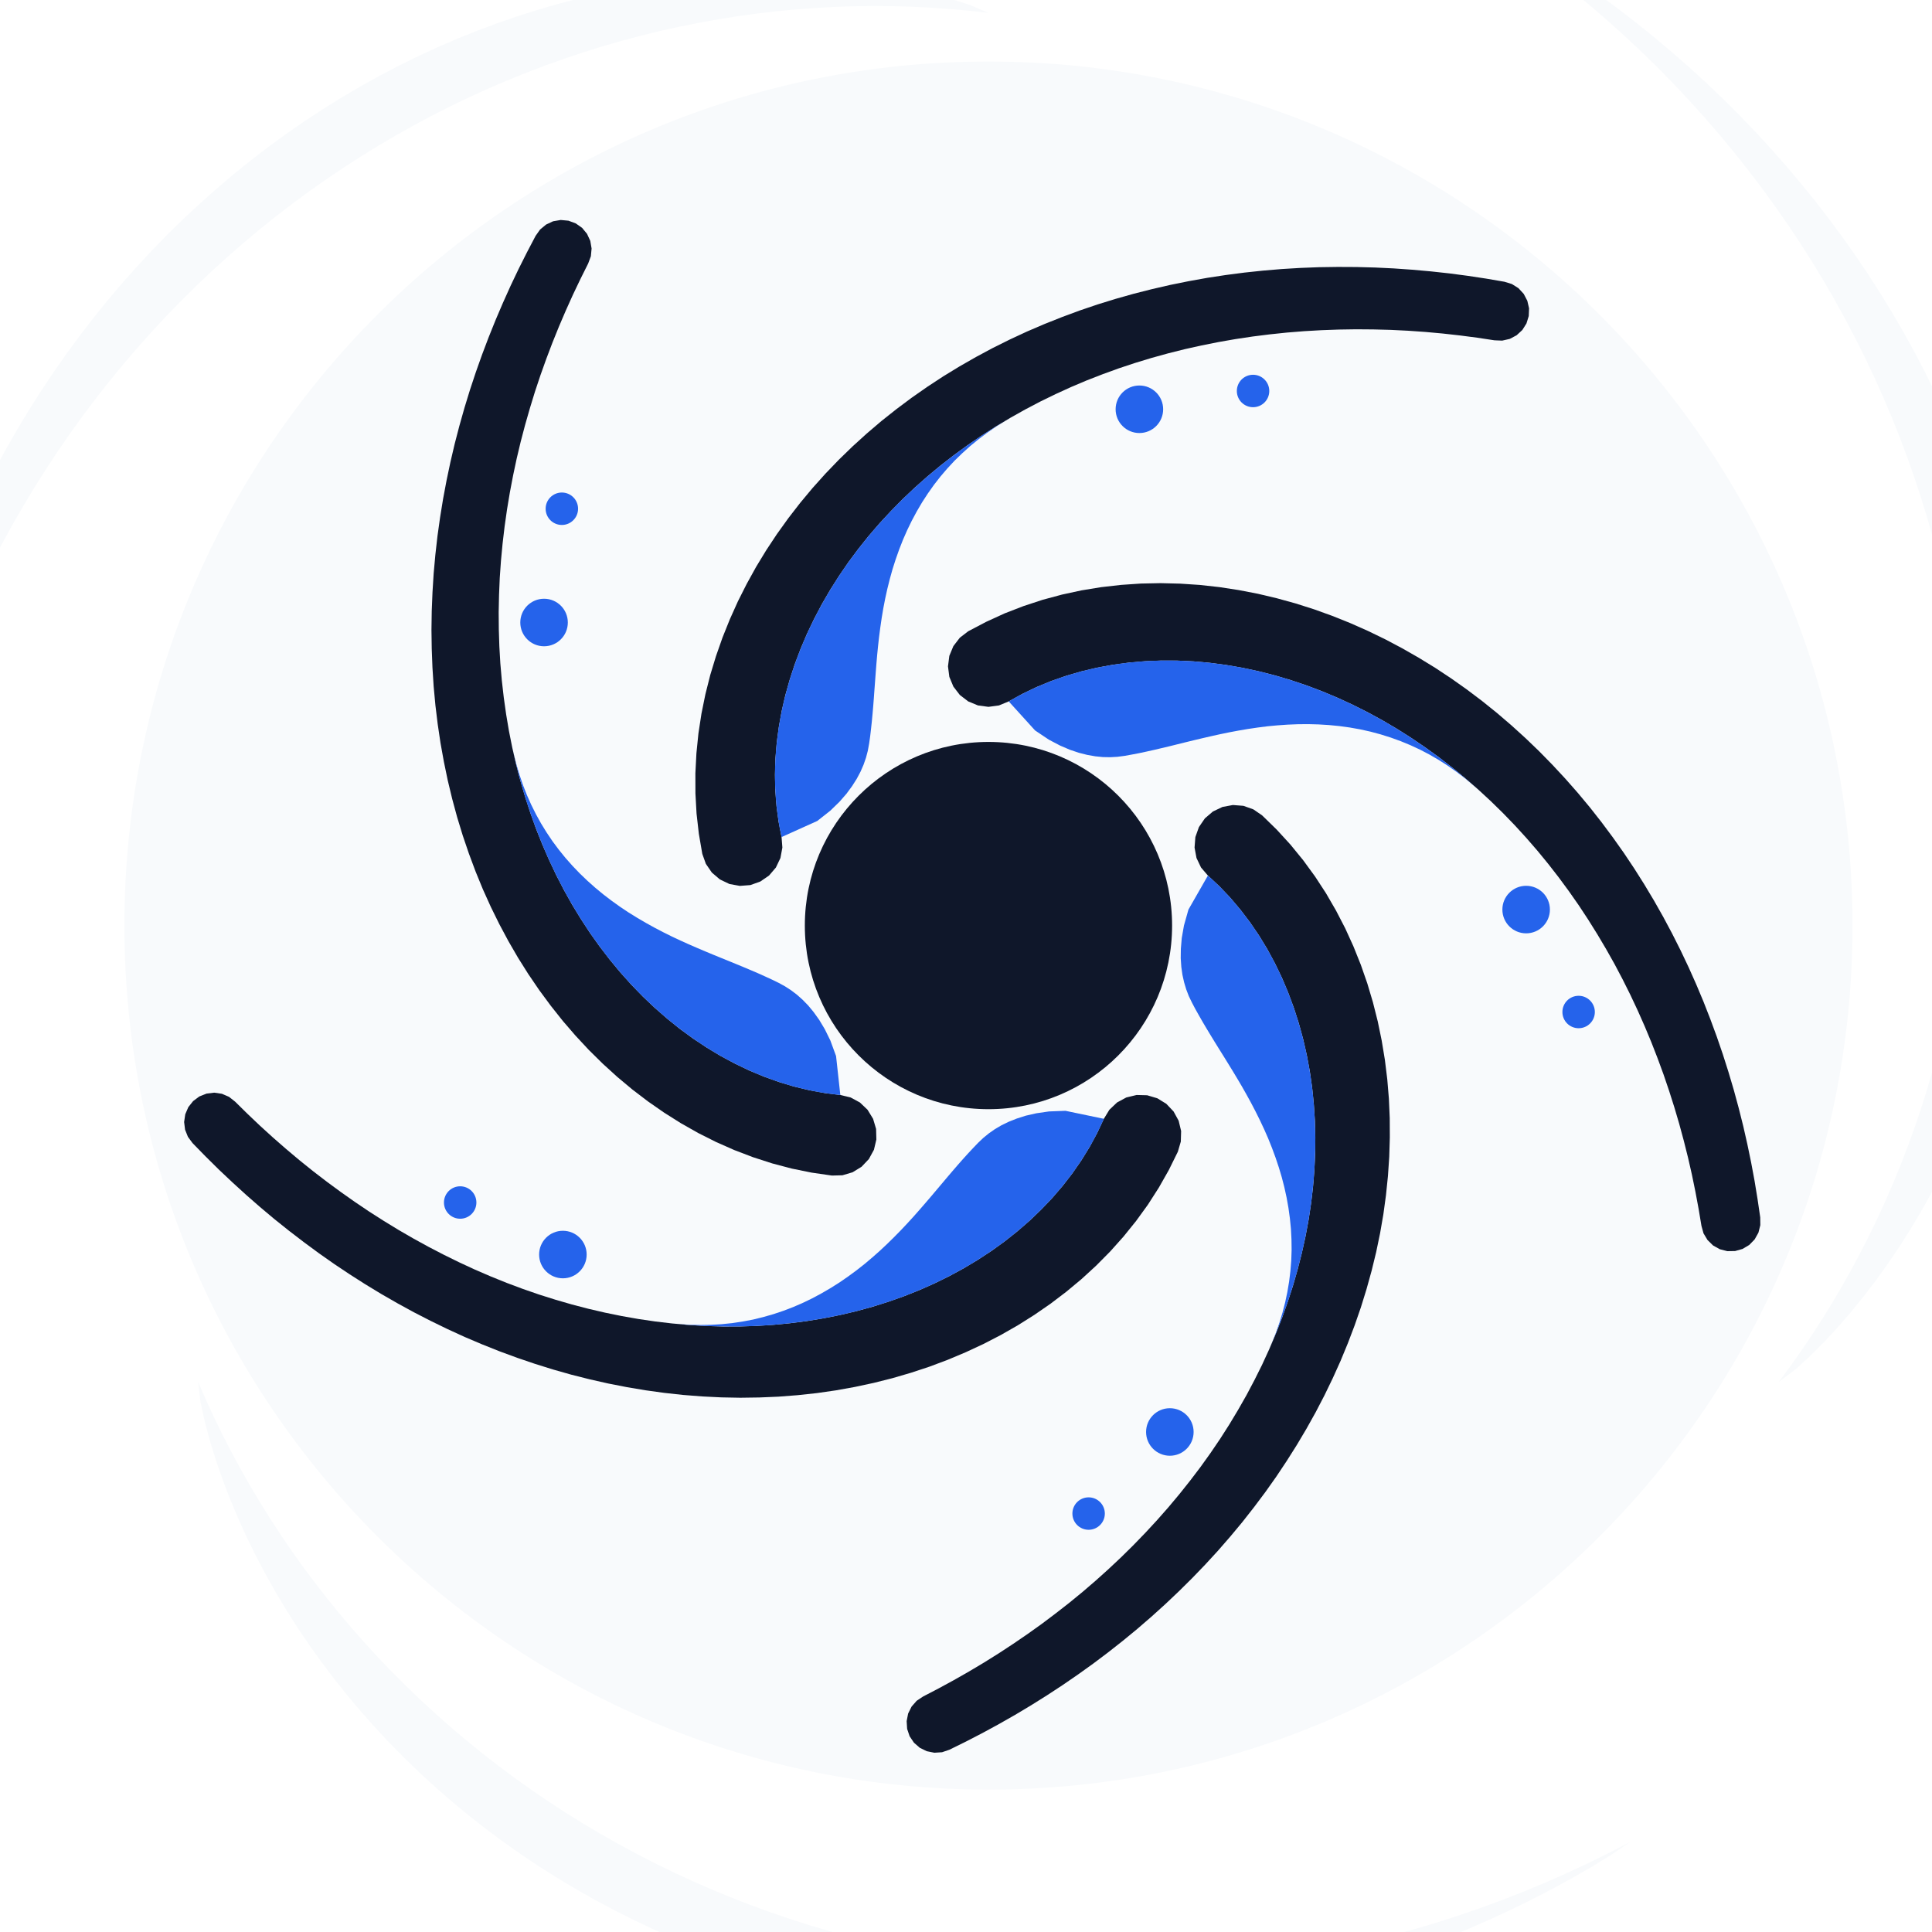
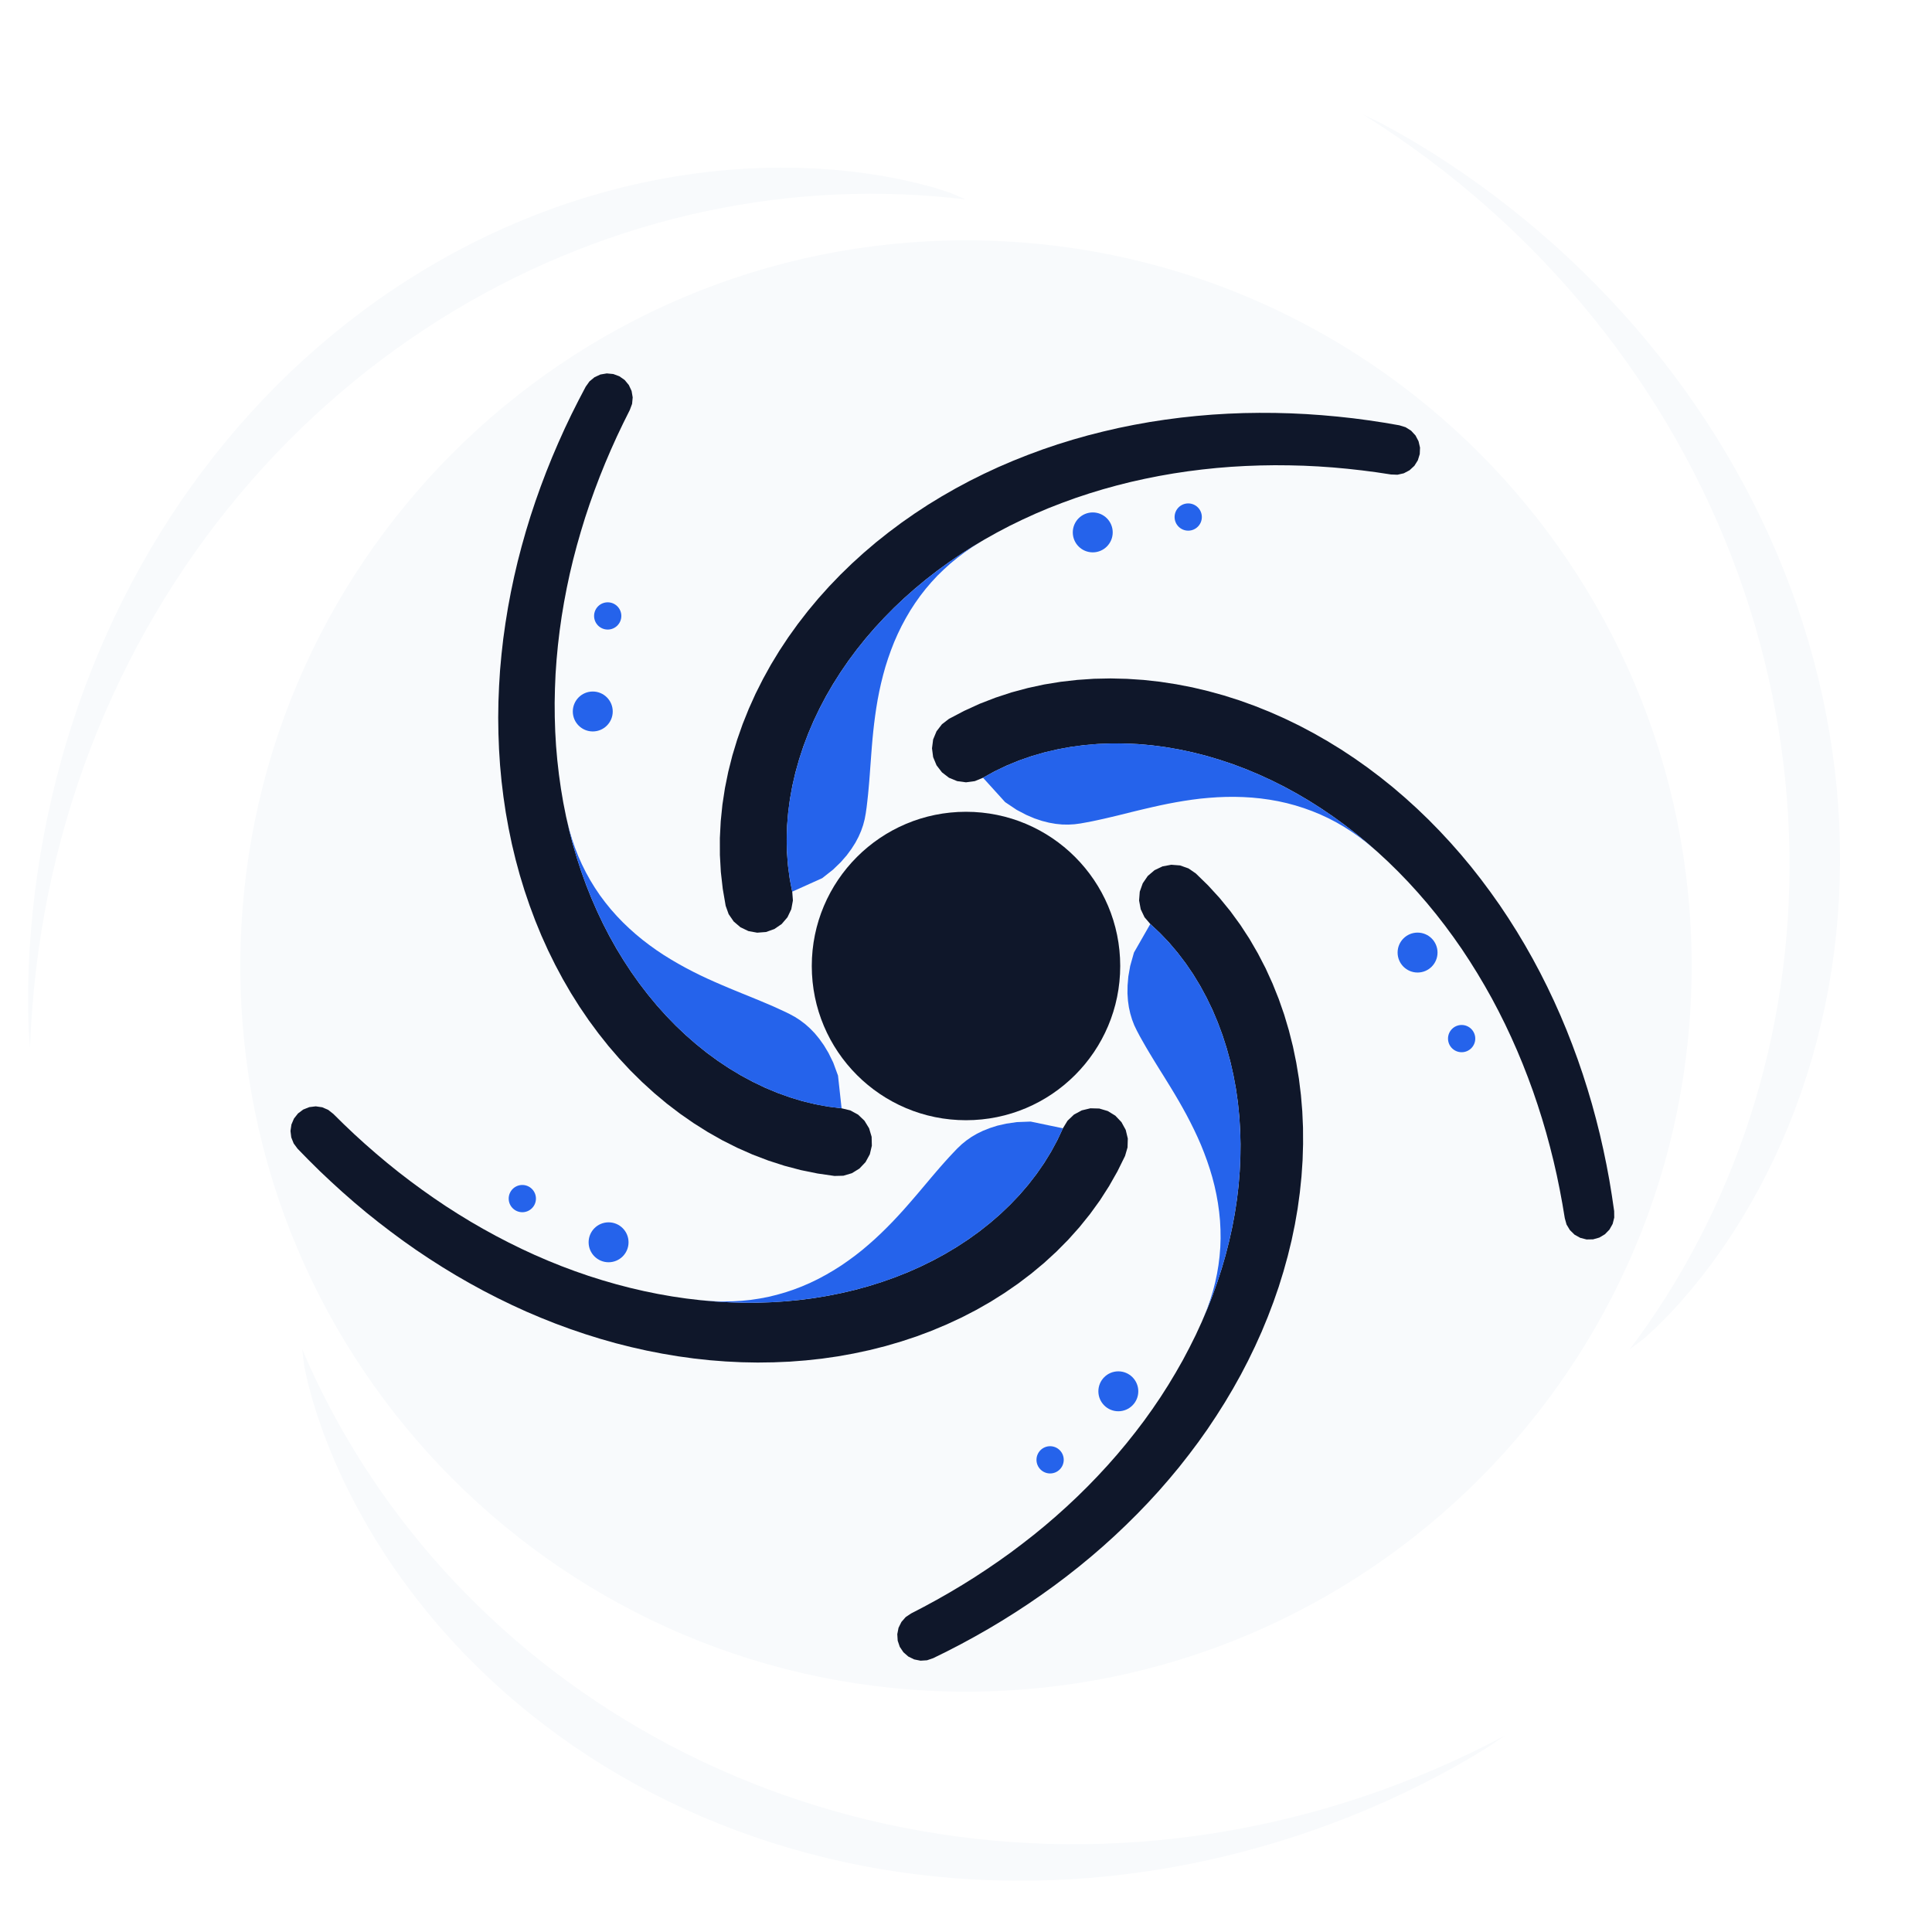
- <svg xmlns="http://www.w3.org/2000/svg" viewBox="36 50 430 430" width="430" height="430" role="img" aria-label="FLIP mark">
+ <svg xmlns="http://www.w3.org/2000/svg" viewBox="0 0 512.00 512.00" width="512" height="512" role="img" aria-label="FLIP mark">
  <circle cx="256.00" cy="256.00" r="192.31" fill="#F8FAFC" />
  <path d="M251.49 190.50 L255.51 188.39 L259.62 186.51 L263.81 184.89 L268.07 183.49 L272.39 182.33 L276.74 181.39 L281.11 180.68 L285.51 180.18 L289.91 179.88 L294.30 179.79 L298.69 179.90 L303.05 180.19 L307.39 180.67 L311.69 181.33 L315.95 182.15 L320.17 183.15 L324.34 184.30 L328.46 185.61 L332.51 187.07 L336.50 188.67 L340.43 190.41 L344.29 192.28 L348.07 194.28 L351.78 196.40 L355.42 198.63 L358.97 200.98 L362.45 203.44 L365.84 206.00 L369.15 208.66 L372.37 211.42 L375.50 214.26 L378.55 217.19 L381.51 220.21 L384.38 223.30 L387.17 226.47 L389.86 229.70 L392.46 233.01 L394.97 236.38 L397.40 239.81 L399.73 243.30 L401.97 246.84 L404.12 250.43 L406.18 254.07 L408.15 257.76 L410.03 261.49 L411.82 265.26 L413.52 269.07 L415.13 272.91 L416.65 276.79 L418.09 280.70 L419.44 284.63 L420.70 288.59 L421.88 292.57 L422.97 296.58 L423.98 300.60 L424.90 304.65 L425.74 308.70 L426.50 312.77 L427.17 316.86 L427.77 320.95 L427.79 322.68 L427.37 324.35 L426.52 325.86 L425.32 327.09 L423.84 327.97 L422.18 328.44 L420.45 328.47 L418.78 328.04 L417.27 327.20 L416.04 325.99 L415.15 324.51 L414.69 322.85 L414.05 319.03 L413.34 315.22 L412.56 311.42 L411.70 307.65 L410.76 303.90 L409.75 300.17 L408.66 296.47 L407.49 292.79 L406.25 289.14 L404.92 285.52 L403.52 281.93 L402.04 278.38 L400.48 274.86 L398.85 271.39 L397.13 267.95 L395.34 264.56 L393.46 261.22 L391.51 257.93 L389.48 254.68 L387.38 251.49 L385.19 248.36 L382.93 245.29 L380.59 242.28 L378.18 239.34 L375.69 236.47 L373.13 233.67 L370.49 230.94 L367.78 228.29 L365.00 225.72 L362.15 223.24 L359.23 220.85 L356.25 218.54 L353.20 216.34 L350.09 214.23 L346.92 212.22 L343.69 210.32 L340.41 208.53 L337.08 206.86 L333.69 205.30 L330.26 203.86 L326.79 202.55 L323.28 201.37 L319.74 200.32 L316.16 199.41 L312.57 198.64 L308.95 198.01 L305.33 197.53 L301.69 197.20 L298.06 197.03 L294.43 197.02 L290.82 197.17 L287.23 197.48 L283.67 197.96 L280.15 198.61 L276.68 199.43 L273.28 200.42 L269.95 201.58 L266.70 202.92 L263.55 204.43 L260.51 206.11 L258.33 207.01 L256.00 207.32 L253.67 207.01 L251.49 206.11 L249.63 204.68 L248.19 202.81 L247.29 200.64 L246.99 198.31 L247.29 195.97 L248.19 193.80 L249.63 191.93 Z" fill="#0F172A" />
  <path d="M260.51 206.11 L262.39 205.04 L264.32 204.04 L266.29 203.11 L268.30 202.24 L270.34 201.43 L272.42 200.70 L274.52 200.03 L276.66 199.43 L278.81 198.90 L280.99 198.44 L283.19 198.04 L285.40 197.70 L287.63 197.43 L289.87 197.23 L292.11 197.09 L294.37 197.02 L296.63 197.01 L298.90 197.06 L301.17 197.17 L303.44 197.34 L305.70 197.57 L307.97 197.86 L310.23 198.21 L312.48 198.62 L314.73 199.08 L316.97 199.60 L319.20 200.17 L321.41 200.80 L323.62 201.48 L325.81 202.21 L327.99 202.99 L330.15 203.82 L332.30 204.70 L334.43 205.63 L336.54 206.60 L338.63 207.62 L340.70 208.69 L342.75 209.80 L344.79 210.95 L346.79 212.14 L348.78 213.38 L350.74 214.66 L352.68 215.97 L354.60 217.33 L356.49 218.72 L358.36 220.15 L360.20 221.62 L362.01 223.12 L363.80 224.66 L365.56 226.23 L365.56 226.23 L363.79 224.67 L361.97 223.17 L360.10 221.74 L358.17 220.39 L356.18 219.12 L354.15 217.94 L352.06 216.85 L349.93 215.86 L347.75 214.96 L345.54 214.16 L343.29 213.45 L341.02 212.84 L338.73 212.33 L336.42 211.92 L334.10 211.60 L331.77 211.37 L329.45 211.23 L327.14 211.17 L324.84 211.19 L322.56 211.28 L320.31 211.44 L318.08 211.65 L315.89 211.93 L313.73 212.25 L311.62 212.61 L309.54 213.00 L307.51 213.42 L305.53 213.86 L303.58 214.31 L301.69 214.76 L299.84 215.21 L298.03 215.66 L296.26 216.10 L294.53 216.51 L292.83 216.91 L291.17 217.28 L289.53 217.63 L287.91 217.94 L286.31 218.23 L284.71 218.44 L283.10 218.53 L281.46 218.50 L279.77 218.33 L278.00 218.02 L276.14 217.55 L274.14 216.88 L271.94 215.94 L269.43 214.62 L266.37 212.57 L260.51 206.11 Z" fill="#2563EB" />
  <circle cx="375.67" cy="252.44" r="5.29" fill="#2563EB" />
  <circle cx="387.35" cy="275.24" r="3.61" fill="#2563EB" />
  <path d="M192.31 240.05 L191.54 235.57 L191.03 231.09 L190.78 226.59 L190.77 222.11 L191.00 217.65 L191.45 213.22 L192.12 208.84 L193.00 204.51 L194.08 200.23 L195.36 196.02 L196.81 191.89 L198.44 187.83 L200.23 183.85 L202.19 179.96 L204.29 176.16 L206.54 172.46 L208.93 168.85 L211.45 165.34 L214.09 161.93 L216.84 158.63 L219.71 155.43 L222.68 152.34 L225.75 149.36 L228.91 146.49 L232.16 143.72 L235.50 141.07 L238.91 138.52 L242.39 136.09 L245.94 133.76 L249.56 131.55 L253.23 129.45 L256.96 127.45 L260.74 125.57 L264.57 123.79 L268.44 122.13 L272.36 120.57 L276.30 119.11 L280.28 117.76 L284.29 116.52 L288.33 115.38 L292.39 114.35 L296.47 113.41 L300.57 112.58 L304.69 111.84 L308.82 111.21 L312.96 110.67 L317.11 110.23 L321.26 109.88 L325.42 109.63 L329.58 109.47 L333.73 109.41 L337.89 109.43 L342.04 109.54 L346.19 109.74 L350.33 110.03 L354.46 110.40 L358.58 110.85 L362.68 111.39 L366.78 112.01 L370.85 112.71 L372.50 113.22 L373.96 114.14 L375.13 115.41 L375.93 116.94 L376.32 118.62 L376.25 120.34 L375.74 121.99 L374.82 123.45 L373.55 124.62 L372.02 125.43 L370.34 125.81 L368.61 125.74 L364.78 125.16 L360.94 124.66 L357.09 124.23 L353.24 123.88 L349.38 123.61 L345.52 123.42 L341.66 123.32 L337.80 123.29 L333.94 123.35 L330.09 123.49 L326.25 123.71 L322.41 124.02 L318.59 124.42 L314.78 124.90 L310.98 125.47 L307.20 126.13 L303.44 126.88 L299.71 127.71 L296.00 128.64 L292.31 129.66 L288.66 130.77 L285.04 131.97 L281.46 133.27 L277.91 134.65 L274.41 136.13 L270.95 137.71 L267.54 139.37 L264.19 141.13 L260.89 142.98 L257.65 144.92 L254.47 146.96 L251.36 149.08 L248.31 151.30 L245.35 153.60 L242.46 156.00 L239.66 158.48 L236.94 161.05 L234.32 163.71 L231.79 166.44 L229.36 169.26 L227.04 172.16 L224.83 175.13 L222.74 178.18 L220.77 181.29 L218.92 184.47 L217.21 187.72 L215.63 191.02 L214.20 194.38 L212.91 197.78 L211.78 201.23 L210.80 204.71 L209.99 208.22 L209.35 211.75 L208.88 215.30 L208.59 218.85 L208.48 222.39 L208.56 225.92 L208.83 229.42 L209.29 232.89 L209.95 236.30 L210.13 238.64 L209.70 240.96 L208.69 243.08 L207.16 244.87 L205.22 246.20 L203.01 246.99 L200.66 247.17 L198.35 246.75 L196.22 245.73 L194.43 244.20 L193.10 242.26 Z" fill="#0F172A" />
  <path d="M209.95 236.30 L209.51 234.18 L209.16 232.03 L208.87 229.87 L208.67 227.69 L208.54 225.50 L208.48 223.30 L208.50 221.09 L208.58 218.87 L208.74 216.66 L208.97 214.44 L209.27 212.23 L209.64 210.02 L210.07 207.82 L210.57 205.63 L211.14 203.45 L211.76 201.28 L212.45 199.13 L213.20 196.99 L214.01 194.86 L214.87 192.76 L215.79 190.67 L216.77 188.61 L217.80 186.57 L218.88 184.55 L220.02 182.56 L221.20 180.59 L222.43 178.65 L223.71 176.73 L225.04 174.84 L226.41 172.98 L227.83 171.15 L229.29 169.35 L230.79 167.58 L232.33 165.85 L233.91 164.14 L235.52 162.46 L237.18 160.82 L238.87 159.21 L240.59 157.64 L242.35 156.10 L244.14 154.59 L245.96 153.12 L247.81 151.68 L249.69 150.28 L251.60 148.91 L253.54 147.58 L255.50 146.28 L257.49 145.02 L259.51 143.79 L261.54 142.60 L261.54 142.60 L259.51 143.80 L257.52 145.07 L255.59 146.41 L253.71 147.83 L251.89 149.32 L250.14 150.90 L248.45 152.54 L246.85 154.26 L245.32 156.05 L243.87 157.91 L242.51 159.83 L241.23 161.80 L240.04 163.83 L238.93 165.90 L237.91 168.00 L236.97 170.14 L236.12 172.31 L235.35 174.49 L234.65 176.68 L234.04 178.87 L233.49 181.07 L233.01 183.25 L232.59 185.42 L232.23 187.57 L231.92 189.70 L231.65 191.79 L231.42 193.85 L231.22 195.88 L231.05 197.86 L230.90 199.80 L230.76 201.70 L230.62 203.56 L230.49 205.38 L230.35 207.16 L230.20 208.89 L230.04 210.59 L229.86 212.26 L229.67 213.89 L229.44 215.50 L229.15 217.09 L228.74 218.65 L228.20 220.20 L227.52 221.76 L226.68 223.34 L225.65 224.96 L224.40 226.66 L222.83 228.46 L220.79 230.44 L217.90 232.72 L209.95 236.30 Z" fill="#2563EB" />
  <circle cx="289.59" cy="141.09" r="5.29" fill="#2563EB" />
  <circle cx="314.89" cy="137.02" r="3.61" fill="#2563EB" />
  <path d="M221.15 311.64 L216.66 310.99 L212.23 310.09 L207.88 308.94 L203.61 307.56 L199.44 305.97 L195.37 304.17 L191.41 302.18 L187.56 300.00 L183.83 297.65 L180.22 295.14 L176.73 292.48 L173.38 289.68 L170.15 286.74 L167.05 283.68 L164.09 280.50 L161.26 277.22 L158.57 273.83 L156.01 270.36 L153.58 266.79 L151.29 263.15 L149.14 259.44 L147.12 255.66 L145.23 251.82 L143.47 247.92 L141.85 243.97 L140.36 239.98 L138.99 235.95 L137.75 231.89 L136.64 227.79 L135.65 223.67 L134.79 219.52 L134.04 215.36 L133.42 211.18 L132.91 206.99 L132.52 202.80 L132.25 198.59 L132.09 194.39 L132.03 190.19 L132.09 185.99 L132.26 181.80 L132.52 177.62 L132.90 173.44 L133.37 169.29 L133.95 165.15 L134.62 161.02 L135.39 156.92 L136.25 152.84 L137.20 148.78 L138.25 144.75 L139.38 140.75 L140.60 136.77 L141.91 132.82 L143.30 128.91 L144.77 125.03 L146.32 121.18 L147.95 117.37 L149.65 113.59 L151.43 109.85 L153.29 106.15 L155.21 102.49 L156.21 101.08 L157.54 99.98 L159.10 99.25 L160.80 98.96 L162.52 99.12 L164.14 99.72 L165.55 100.71 L166.65 102.04 L167.38 103.61 L167.67 105.31 L167.51 107.03 L166.91 108.64 L165.18 112.11 L163.51 115.61 L161.92 119.14 L160.40 122.69 L158.95 126.28 L157.58 129.89 L156.28 133.53 L155.06 137.19 L153.93 140.88 L152.87 144.58 L151.89 148.31 L151.00 152.05 L150.20 155.81 L149.48 159.59 L148.85 163.37 L148.31 167.17 L147.86 170.98 L147.50 174.79 L147.23 178.61 L147.07 182.42 L146.99 186.24 L147.02 190.06 L147.14 193.86 L147.36 197.66 L147.69 201.45 L148.12 205.22 L148.65 208.98 L149.28 212.72 L150.02 216.43 L150.87 220.11 L151.82 223.76 L152.88 227.38 L154.05 230.95 L155.32 234.49 L156.71 237.97 L158.21 241.41 L159.81 244.79 L161.52 248.10 L163.34 251.35 L165.28 254.53 L167.31 257.63 L169.46 260.65 L171.71 263.58 L174.06 266.42 L176.52 269.16 L179.07 271.79 L181.73 274.31 L184.48 276.71 L187.31 278.99 L190.24 281.13 L193.25 283.13 L196.34 284.99 L199.50 286.69 L202.73 288.24 L206.01 289.61 L209.35 290.81 L212.73 291.83 L216.15 292.65 L219.58 293.28 L223.03 293.71 L225.32 294.26 L227.39 295.38 L229.09 297.00 L230.32 299.01 L230.99 301.26 L231.05 303.62 L230.51 305.90 L229.38 307.97 L227.76 309.68 L225.76 310.91 L223.50 311.58 Z" fill="#0F172A" />
  <path d="M223.03 293.71 L220.88 293.47 L218.73 293.15 L216.59 292.75 L214.45 292.27 L212.32 291.72 L210.21 291.09 L208.12 290.39 L206.04 289.62 L203.98 288.79 L201.95 287.88 L199.94 286.91 L197.95 285.88 L195.99 284.79 L194.06 283.64 L192.16 282.43 L190.29 281.16 L188.45 279.84 L186.65 278.47 L184.88 277.05 L183.14 275.57 L181.45 274.05 L179.79 272.49 L178.16 270.88 L176.58 269.22 L175.03 267.53 L173.53 265.79 L172.06 264.02 L170.63 262.21 L169.25 260.36 L167.90 258.49 L166.60 256.57 L165.34 254.63 L164.12 252.66 L162.94 250.66 L161.81 248.63 L160.71 246.57 L159.66 244.49 L158.66 242.39 L157.69 240.26 L156.77 238.11 L155.89 235.94 L155.05 233.76 L154.25 231.55 L153.50 229.33 L152.79 227.09 L152.12 224.84 L151.49 222.57 L150.91 220.29 L150.37 217.99 L149.86 215.69 L149.86 215.69 L150.38 217.99 L150.97 220.27 L151.65 222.53 L152.41 224.75 L153.27 226.95 L154.23 229.10 L155.28 231.21 L156.42 233.27 L157.65 235.27 L158.96 237.22 L160.37 239.11 L161.85 240.94 L163.41 242.70 L165.03 244.39 L166.72 246.01 L168.47 247.57 L170.26 249.05 L172.09 250.45 L173.96 251.79 L175.86 253.06 L177.78 254.25 L179.71 255.38 L181.64 256.45 L183.57 257.46 L185.50 258.42 L187.41 259.32 L189.30 260.17 L191.16 260.98 L193.00 261.76 L194.80 262.51 L196.56 263.23 L198.29 263.93 L199.97 264.62 L201.62 265.30 L203.23 265.98 L204.79 266.65 L206.32 267.34 L207.82 268.03 L209.28 268.74 L210.69 269.51 L212.05 270.39 L213.36 271.38 L214.63 272.51 L215.88 273.79 L217.10 275.27 L218.33 276.99 L219.56 279.04 L220.81 281.58 L222.08 285.04 L223.03 293.71 Z" fill="#2563EB" />
  <circle cx="157.09" cy="188.55" r="5.29" fill="#2563EB" />
  <circle cx="161.05" cy="163.23" r="3.61" fill="#2563EB" />
  <path d="M298.15 306.34 L296.14 310.41 L293.91 314.34 L291.48 318.13 L288.85 321.76 L286.05 325.23 L283.08 328.55 L279.96 331.70 L276.70 334.69 L273.31 337.51 L269.81 340.17 L266.20 342.66 L262.50 344.99 L258.71 347.15 L254.84 349.15 L250.90 350.98 L246.90 352.66 L242.85 354.18 L238.76 355.53 L234.62 356.74 L230.45 357.79 L226.25 358.69 L222.03 359.45 L217.79 360.06 L213.54 360.52 L209.29 360.85 L205.03 361.03 L200.78 361.09 L196.53 361.01 L192.29 360.80 L188.06 360.47 L183.85 360.01 L179.66 359.43 L175.50 358.73 L171.36 357.92 L167.24 356.99 L163.16 355.96 L159.11 354.81 L155.10 353.56 L151.13 352.21 L147.19 350.76 L143.30 349.21 L139.44 347.57 L135.64 345.83 L131.88 344.00 L128.16 342.09 L124.50 340.09 L120.88 338.01 L117.32 335.85 L113.81 333.61 L110.35 331.30 L106.95 328.91 L103.60 326.44 L100.30 323.91 L97.06 321.32 L93.88 318.65 L90.76 315.92 L87.70 313.13 L84.69 310.29 L81.75 307.38 L78.86 304.42 L77.83 303.03 L77.19 301.43 L76.98 299.72 L77.23 298.01 L77.91 296.42 L78.98 295.07 L80.36 294.04 L81.97 293.40 L83.68 293.19 L85.39 293.44 L86.97 294.12 L88.33 295.19 L91.09 297.91 L93.90 300.58 L96.76 303.18 L99.68 305.73 L102.64 308.22 L105.65 310.64 L108.71 312.99 L111.82 315.28 L114.97 317.50 L118.17 319.66 L121.41 321.73 L124.70 323.74 L128.02 325.66 L131.39 327.51 L134.80 329.28 L138.24 330.97 L141.72 332.58 L145.24 334.10 L148.78 335.53 L152.36 336.87 L155.97 338.12 L159.61 339.27 L163.27 340.33 L166.95 341.29 L170.65 342.15 L174.37 342.91 L178.11 343.57 L181.86 344.12 L185.61 344.56 L189.38 344.90 L193.15 345.12 L196.91 345.23 L200.68 345.22 L204.43 345.10 L208.17 344.86 L211.90 344.50 L215.61 344.02 L219.29 343.41 L222.95 342.68 L226.57 341.83 L230.15 340.85 L233.68 339.74 L237.16 338.51 L240.59 337.15 L243.95 335.66 L247.25 334.04 L250.46 332.30 L253.60 330.42 L256.64 328.43 L259.58 326.31 L262.42 324.06 L265.14 321.70 L267.73 319.22 L270.20 316.63 L272.52 313.93 L274.69 311.12 L276.70 308.22 L278.54 305.23 L280.20 302.16 L281.68 299.01 L282.91 297.00 L284.61 295.38 L286.68 294.26 L288.97 293.71 L291.32 293.77 L293.58 294.44 L295.58 295.67 L297.20 297.38 L298.33 299.44 L298.88 301.73 L298.81 304.08 Z" fill="#0F172A" />
  <path d="M281.68 299.01 L280.78 300.98 L279.81 302.92 L278.77 304.84 L277.65 306.72 L276.47 308.57 L275.22 310.39 L273.91 312.17 L272.54 313.90 L271.11 315.60 L269.62 317.26 L268.08 318.87 L266.48 320.44 L264.84 321.97 L263.15 323.45 L261.41 324.88 L259.63 326.27 L257.80 327.61 L255.94 328.90 L254.04 330.14 L252.10 331.34 L250.13 332.48 L248.13 333.58 L246.10 334.62 L244.03 335.62 L241.94 336.57 L239.83 337.46 L237.69 338.31 L235.53 339.11 L233.34 339.86 L231.14 340.55 L228.92 341.20 L226.68 341.80 L224.43 342.35 L222.16 342.85 L219.88 343.30 L217.59 343.71 L215.28 344.06 L212.97 344.37 L210.65 344.63 L208.32 344.85 L205.99 345.02 L203.65 345.14 L201.31 345.21 L198.96 345.24 L196.61 345.22 L194.26 345.16 L191.91 345.06 L189.56 344.91 L187.21 344.72 L184.86 344.48 L184.86 344.48 L187.21 344.71 L189.56 344.85 L191.92 344.90 L194.27 344.86 L196.62 344.72 L198.97 344.48 L201.29 344.13 L203.61 343.69 L205.89 343.13 L208.16 342.48 L210.39 341.73 L212.58 340.89 L214.74 339.95 L216.85 338.93 L218.91 337.82 L220.93 336.64 L222.89 335.40 L224.80 334.08 L226.65 332.72 L228.44 331.31 L230.17 329.85 L231.84 328.37 L233.45 326.86 L235.01 325.33 L236.51 323.80 L237.96 322.26 L239.36 320.73 L240.70 319.21 L242.01 317.70 L243.28 316.22 L244.51 314.76 L245.71 313.34 L246.88 311.95 L248.04 310.59 L249.18 309.27 L250.31 307.99 L251.43 306.75 L252.56 305.54 L253.68 304.37 L254.85 303.26 L256.10 302.24 L257.45 301.30 L258.91 300.44 L260.52 299.66 L262.31 298.95 L264.32 298.31 L266.65 297.78 L269.46 297.37 L273.14 297.23 L281.68 299.01 Z" fill="#2563EB" />
  <circle cx="161.28" cy="329.22" r="5.29" fill="#2563EB" />
  <circle cx="138.42" cy="317.64" r="3.61" fill="#2563EB" />
  <path d="M316.90 231.47 L320.15 234.64 L323.20 237.97 L326.05 241.46 L328.69 245.08 L331.13 248.82 L333.36 252.67 L335.40 256.61 L337.23 260.63 L338.87 264.72 L340.32 268.88 L341.57 273.08 L342.64 277.32 L343.52 281.59 L344.23 285.89 L344.76 290.20 L345.12 294.52 L345.31 298.84 L345.33 303.16 L345.20 307.47 L344.91 311.76 L344.47 316.03 L343.89 320.28 L343.16 324.49 L342.29 328.68 L341.28 332.82 L340.14 336.93 L338.88 341.00 L337.49 345.01 L335.98 348.98 L334.36 352.90 L332.62 356.76 L330.78 360.56 L328.83 364.31 L326.77 368.00 L324.62 371.62 L322.37 375.18 L320.04 378.68 L317.61 382.11 L315.09 385.47 L312.50 388.77 L309.82 391.99 L307.07 395.15 L304.24 398.23 L301.34 401.24 L298.37 404.18 L295.34 407.05 L292.24 409.85 L289.09 412.57 L285.87 415.22 L282.60 417.79 L279.28 420.29 L275.90 422.71 L272.48 425.06 L269.00 427.34 L265.49 429.54 L261.93 431.67 L258.33 433.72 L254.69 435.70 L251.02 437.60 L247.31 439.43 L245.67 439.99 L243.95 440.10 L242.26 439.76 L240.71 439.00 L239.41 437.86 L238.45 436.43 L237.90 434.80 L237.79 433.07 L238.12 431.38 L238.89 429.83 L240.02 428.54 L241.46 427.58 L244.90 425.79 L248.30 423.94 L251.67 422.02 L254.99 420.04 L258.27 417.99 L261.50 415.87 L264.69 413.69 L267.83 411.45 L270.91 409.13 L273.95 406.76 L276.93 404.32 L279.85 401.81 L282.71 399.24 L285.51 396.61 L288.24 393.92 L290.91 391.16 L293.51 388.35 L296.04 385.48 L298.50 382.54 L300.88 379.55 L303.19 376.51 L305.41 373.41 L307.55 370.26 L309.60 367.05 L311.56 363.79 L313.44 360.49 L315.21 357.14 L316.90 353.75 L318.48 350.31 L319.96 346.83 L321.34 343.32 L322.60 339.77 L323.76 336.19 L324.80 332.58 L325.73 328.94 L326.54 325.29 L327.23 321.61 L327.79 317.92 L328.23 314.22 L328.53 310.52 L328.71 306.81 L328.75 303.11 L328.65 299.41 L328.41 295.73 L328.04 292.07 L327.52 288.44 L326.85 284.84 L326.04 281.29 L325.08 277.78 L323.97 274.32 L322.71 270.93 L321.31 267.61 L319.75 264.38 L318.05 261.23 L316.20 258.19 L314.20 255.26 L312.06 252.45 L309.79 249.77 L307.38 247.24 L304.84 244.87 L303.31 243.08 L302.30 240.96 L301.87 238.64 L302.05 236.30 L302.84 234.08 L304.17 232.14 L305.96 230.61 L308.08 229.60 L310.40 229.17 L312.74 229.35 L314.96 230.14 Z" fill="#0F172A" />
  <path d="M304.84 244.87 L306.44 246.33 L307.99 247.86 L309.49 249.44 L310.93 251.08 L312.33 252.78 L313.67 254.53 L314.95 256.32 L316.18 258.16 L317.35 260.05 L318.47 261.98 L319.53 263.94 L320.53 265.95 L321.47 267.98 L322.36 270.05 L323.18 272.14 L323.95 274.27 L324.66 276.41 L325.31 278.58 L325.91 280.78 L326.45 282.99 L326.93 285.22 L327.35 287.46 L327.72 289.72 L328.03 291.99 L328.28 294.27 L328.48 296.55 L328.62 298.85 L328.71 301.15 L328.75 303.46 L328.73 305.77 L328.66 308.08 L328.54 310.40 L328.37 312.71 L328.14 315.02 L327.87 317.33 L327.55 319.64 L327.17 321.94 L326.75 324.23 L326.28 326.52 L325.77 328.80 L325.20 331.07 L324.60 333.33 L323.94 335.58 L323.25 337.82 L322.51 340.05 L321.72 342.27 L320.90 344.47 L320.03 346.66 L319.12 348.84 L318.17 351.00 L318.17 351.00 L319.11 348.83 L319.97 346.64 L320.75 344.42 L321.44 342.16 L322.03 339.89 L322.52 337.58 L322.91 335.26 L323.20 332.93 L323.39 330.58 L323.47 328.23 L323.44 325.87 L323.32 323.52 L323.09 321.19 L322.77 318.86 L322.36 316.56 L321.86 314.27 L321.28 312.02 L320.62 309.81 L319.89 307.63 L319.10 305.49 L318.26 303.39 L317.36 301.34 L316.42 299.34 L315.45 297.39 L314.46 295.49 L313.44 293.63 L312.42 291.83 L311.39 290.08 L310.36 288.37 L309.34 286.71 L308.34 285.09 L307.35 283.51 L306.39 281.96 L305.46 280.44 L304.56 278.95 L303.69 277.48 L302.86 276.03 L302.05 274.59 L301.29 273.15 L300.59 271.70 L300.01 270.19 L299.54 268.62 L299.17 266.96 L298.92 265.19 L298.79 263.27 L298.82 261.16 L299.02 258.78 L299.51 255.99 L300.51 252.44 L304.84 244.87 Z" fill="#2563EB" />
  <circle cx="296.37" cy="368.71" r="5.29" fill="#2563EB" />
  <circle cx="278.29" cy="386.87" r="3.61" fill="#2563EB" />
  <circle cx="256.00" cy="256.00" r="40.87" fill="#0F172A" />
  <path d="M431.91 357.56 L435.61 354.79 L438.94 351.74 L442.13 348.55 L445.19 345.23 L448.15 341.80 L451.00 338.27 L453.76 334.65 L456.41 330.93 L458.97 327.13 L461.42 323.24 L463.77 319.28 L466.03 315.23 L468.17 311.12 L470.21 306.93 L472.15 302.68 L473.98 298.37 L475.69 294.00 L477.30 289.57 L478.79 285.08 L480.18 280.55 L481.44 275.97 L482.59 271.35 L483.63 266.68 L484.55 261.98 L485.35 257.25 L486.03 252.49 L486.59 247.70 L487.03 242.88 L487.35 238.05 L487.55 233.19 L487.63 228.33 L487.59 223.45 L487.43 218.57 L487.15 213.68 L486.75 208.79 L486.23 203.91 L485.58 199.02 L484.82 194.15 L483.94 189.29 L482.95 184.44 L481.83 179.61 L480.60 174.81 L479.26 170.02 L477.80 165.26 L476.23 160.53 L474.54 155.83 L472.74 151.16 L470.84 146.53 L468.83 141.94 L466.70 137.40 L464.48 132.89 L462.15 128.43 L459.71 124.02 L457.18 119.66 L454.55 115.36 L451.82 111.10 L448.99 106.91 L446.07 102.77 L443.05 98.70 L439.95 94.68 L436.75 90.74 L433.47 86.85 L430.10 83.04 L426.65 79.29 L423.11 75.62 L419.49 72.01 L415.80 68.48 L412.03 65.03 L408.18 61.66 L404.26 58.36 L400.27 55.14 L396.20 52.00 L392.07 48.95 L387.87 45.99 L383.60 43.11 L379.27 40.32 L374.87 37.63 L370.41 35.05 L365.87 32.58 L361.23 30.34 L361.23 30.34 L365.60 33.14 L369.91 36.02 L374.14 38.98 L378.30 42.02 L382.39 45.14 L386.40 48.33 L390.33 51.60 L394.19 54.94 L397.96 58.35 L401.66 61.83 L405.27 65.37 L408.80 68.98 L412.24 72.66 L415.60 76.39 L418.88 80.19 L422.06 84.04 L425.16 87.95 L428.17 91.91 L431.08 95.92 L433.91 99.98 L436.64 104.08 L439.29 108.24 L441.84 112.43 L444.29 116.67 L446.65 120.95 L448.92 125.26 L451.09 129.61 L453.17 133.99 L455.14 138.40 L457.03 142.84 L458.81 147.31 L460.50 151.80 L462.09 156.32 L463.58 160.85 L464.98 165.40 L466.27 169.97 L467.47 174.56 L468.57 179.15 L469.58 183.76 L470.48 188.37 L471.29 192.99 L472.00 197.62 L472.61 202.24 L473.12 206.87 L473.54 211.49 L473.86 216.11 L474.09 220.73 L474.21 225.33 L474.25 229.93 L474.18 234.51 L474.03 239.08 L473.78 243.63 L473.43 248.17 L472.99 252.69 L472.46 257.18 L471.84 261.65 L471.13 266.10 L470.33 270.52 L469.44 274.91 L468.46 279.27 L467.39 283.60 L466.24 287.89 L465.00 292.15 L463.68 296.37 L462.27 300.55 L460.78 304.69 L459.21 308.79 L457.56 312.85 L455.83 316.86 L454.02 320.82 L452.14 324.73 L450.17 328.60 L448.14 332.41 L446.03 336.17 L443.85 339.88 L441.60 343.53 L439.28 347.13 L436.89 350.67 L434.43 354.14 L431.91 357.56 Z" fill="#F8FAFC" />
  <path d="M256.00 52.87 L251.75 51.06 L247.44 49.69 L243.08 48.54 L238.68 47.54 L234.23 46.69 L229.75 45.99 L225.23 45.41 L220.69 44.97 L216.12 44.66 L211.52 44.48 L206.91 44.42 L202.28 44.50 L197.65 44.69 L193.00 45.02 L188.35 45.47 L183.71 46.04 L179.06 46.74 L174.42 47.57 L169.79 48.51 L165.17 49.58 L160.57 50.78 L156.00 52.09 L151.44 53.53 L146.91 55.08 L142.41 56.76 L137.94 58.55 L133.51 60.46 L129.12 62.48 L124.78 64.62 L120.47 66.87 L116.22 69.24 L112.02 71.71 L107.87 74.29 L103.78 76.98 L99.74 79.77 L95.77 82.67 L91.87 85.66 L88.03 88.76 L84.26 91.95 L80.56 95.24 L76.93 98.61 L73.38 102.08 L69.91 105.64 L66.52 109.29 L63.21 113.01 L59.98 116.82 L56.84 120.71 L53.78 124.68 L50.81 128.72 L47.93 132.83 L45.14 137.01 L42.45 141.25 L39.85 145.57 L37.34 149.94 L34.93 154.38 L32.61 158.87 L30.39 163.41 L28.27 168.01 L26.25 172.66 L24.32 177.36 L22.50 182.10 L20.78 186.88 L19.16 191.71 L17.64 196.57 L16.23 201.47 L14.92 206.40 L13.71 211.37 L12.60 216.36 L11.60 221.38 L10.71 226.42 L9.92 231.49 L9.23 236.58 L8.66 241.68 L8.19 246.80 L7.83 251.94 L7.58 257.08 L7.45 262.24 L7.45 267.40 L7.58 272.55 L7.96 277.70 L7.96 277.70 L8.19 272.51 L8.54 267.35 L8.98 262.20 L9.54 257.08 L10.19 251.98 L10.95 246.91 L11.82 241.87 L12.78 236.86 L13.85 231.88 L15.01 226.94 L16.28 222.04 L17.64 217.18 L19.10 212.36 L20.65 207.58 L22.30 202.85 L24.05 198.17 L25.88 193.53 L27.81 188.95 L29.82 184.42 L31.93 179.94 L34.12 175.51 L36.39 171.15 L38.75 166.84 L41.19 162.60 L43.71 158.42 L46.32 154.30 L49.00 150.24 L51.75 146.25 L54.58 142.33 L57.49 138.48 L60.47 134.70 L63.51 131.00 L66.63 127.36 L69.81 123.80 L73.05 120.32 L76.36 116.91 L79.73 113.58 L83.16 110.33 L86.65 107.16 L90.19 104.07 L93.79 101.06 L97.44 98.13 L101.14 95.29 L104.89 92.53 L108.69 89.86 L112.53 87.27 L116.41 84.77 L120.33 82.36 L124.30 80.03 L128.30 77.79 L132.33 75.64 L136.40 73.58 L140.50 71.61 L144.63 69.73 L148.79 67.95 L152.97 66.25 L157.18 64.64 L161.41 63.13 L165.66 61.70 L169.92 60.37 L174.20 59.13 L178.50 57.98 L182.80 56.92 L187.12 55.96 L191.45 55.09 L195.78 54.31 L200.11 53.62 L204.45 53.02 L208.79 52.51 L213.12 52.10 L217.46 51.77 L221.79 51.54 L226.11 51.40 L230.42 51.34 L234.72 51.38 L239.01 51.50 L243.28 51.71 L247.54 52.01 L251.78 52.40 L256.00 52.87 Z" fill="#F8FAFC" />
  <path d="M80.09 357.56 L80.64 362.15 L81.61 366.56 L82.79 370.92 L84.13 375.23 L85.62 379.51 L87.25 383.74 L89.01 387.94 L90.90 392.10 L92.92 396.21 L95.06 400.28 L97.31 404.30 L99.69 408.27 L102.18 412.19 L104.78 416.05 L107.50 419.85 L110.32 423.59 L113.25 427.26 L116.28 430.87 L119.42 434.40 L122.65 437.87 L125.98 441.25 L129.41 444.56 L132.93 447.79 L136.54 450.93 L140.24 453.99 L144.03 456.96 L147.90 459.85 L151.85 462.64 L155.87 465.33 L159.97 467.93 L164.15 470.43 L168.39 472.84 L172.70 475.14 L177.08 477.34 L181.51 479.44 L186.00 481.43 L190.55 483.31 L195.15 485.09 L199.80 486.76 L204.50 488.32 L209.23 489.77 L214.01 491.11 L218.83 492.34 L223.68 493.45 L228.57 494.46 L233.48 495.35 L238.42 496.13 L243.38 496.79 L248.36 497.34 L253.36 497.78 L258.38 498.10 L263.40 498.31 L268.44 498.41 L273.48 498.40 L278.53 498.27 L283.58 498.03 L288.62 497.68 L293.67 497.22 L298.70 496.64 L303.73 495.96 L308.75 495.17 L313.75 494.26 L318.74 493.25 L323.71 492.14 L328.66 490.91 L333.59 489.58 L338.49 488.15 L343.37 486.61 L348.22 484.96 L353.03 483.22 L357.82 481.37 L362.56 479.42 L367.27 477.36 L371.94 475.21 L376.57 472.95 L381.15 470.59 L385.67 468.13 L390.15 465.56 L394.55 462.86 L398.81 459.96 L398.81 459.96 L394.20 462.35 L389.56 464.64 L384.88 466.82 L380.16 468.91 L375.42 470.89 L370.65 472.76 L365.85 474.54 L361.03 476.20 L356.19 477.77 L351.33 479.23 L346.45 480.58 L341.56 481.83 L336.66 482.98 L331.74 484.02 L326.82 484.96 L321.89 485.79 L316.96 486.52 L312.03 487.15 L307.09 487.67 L302.16 488.09 L297.24 488.40 L292.32 488.61 L287.41 488.72 L282.52 488.73 L277.63 488.64 L272.76 488.44 L267.91 488.15 L263.08 487.76 L258.27 487.26 L253.48 486.67 L248.72 485.99 L243.99 485.20 L239.28 484.32 L234.61 483.35 L229.97 482.28 L225.36 481.12 L220.79 479.86 L216.26 478.52 L211.77 477.08 L207.32 475.56 L202.92 473.95 L198.56 472.25 L194.25 470.47 L189.99 468.60 L185.77 466.65 L181.61 464.62 L177.50 462.50 L173.45 460.31 L169.46 458.04 L165.52 455.70 L161.64 453.28 L157.82 450.78 L154.07 448.22 L150.37 445.58 L146.75 442.87 L143.18 440.10 L139.69 437.26 L136.26 434.36 L132.91 431.39 L129.62 428.36 L126.40 425.27 L123.26 422.13 L120.19 418.93 L117.20 415.67 L114.28 412.36 L111.44 409.00 L108.68 405.59 L105.99 402.13 L103.38 398.63 L100.85 395.08 L98.41 391.49 L96.04 387.86 L93.76 384.19 L91.55 380.48 L89.43 376.74 L87.40 372.97 L85.44 369.16 L83.57 365.32 L81.79 361.45 L80.09 357.56 Z" fill="#F8FAFC" />
</svg>
